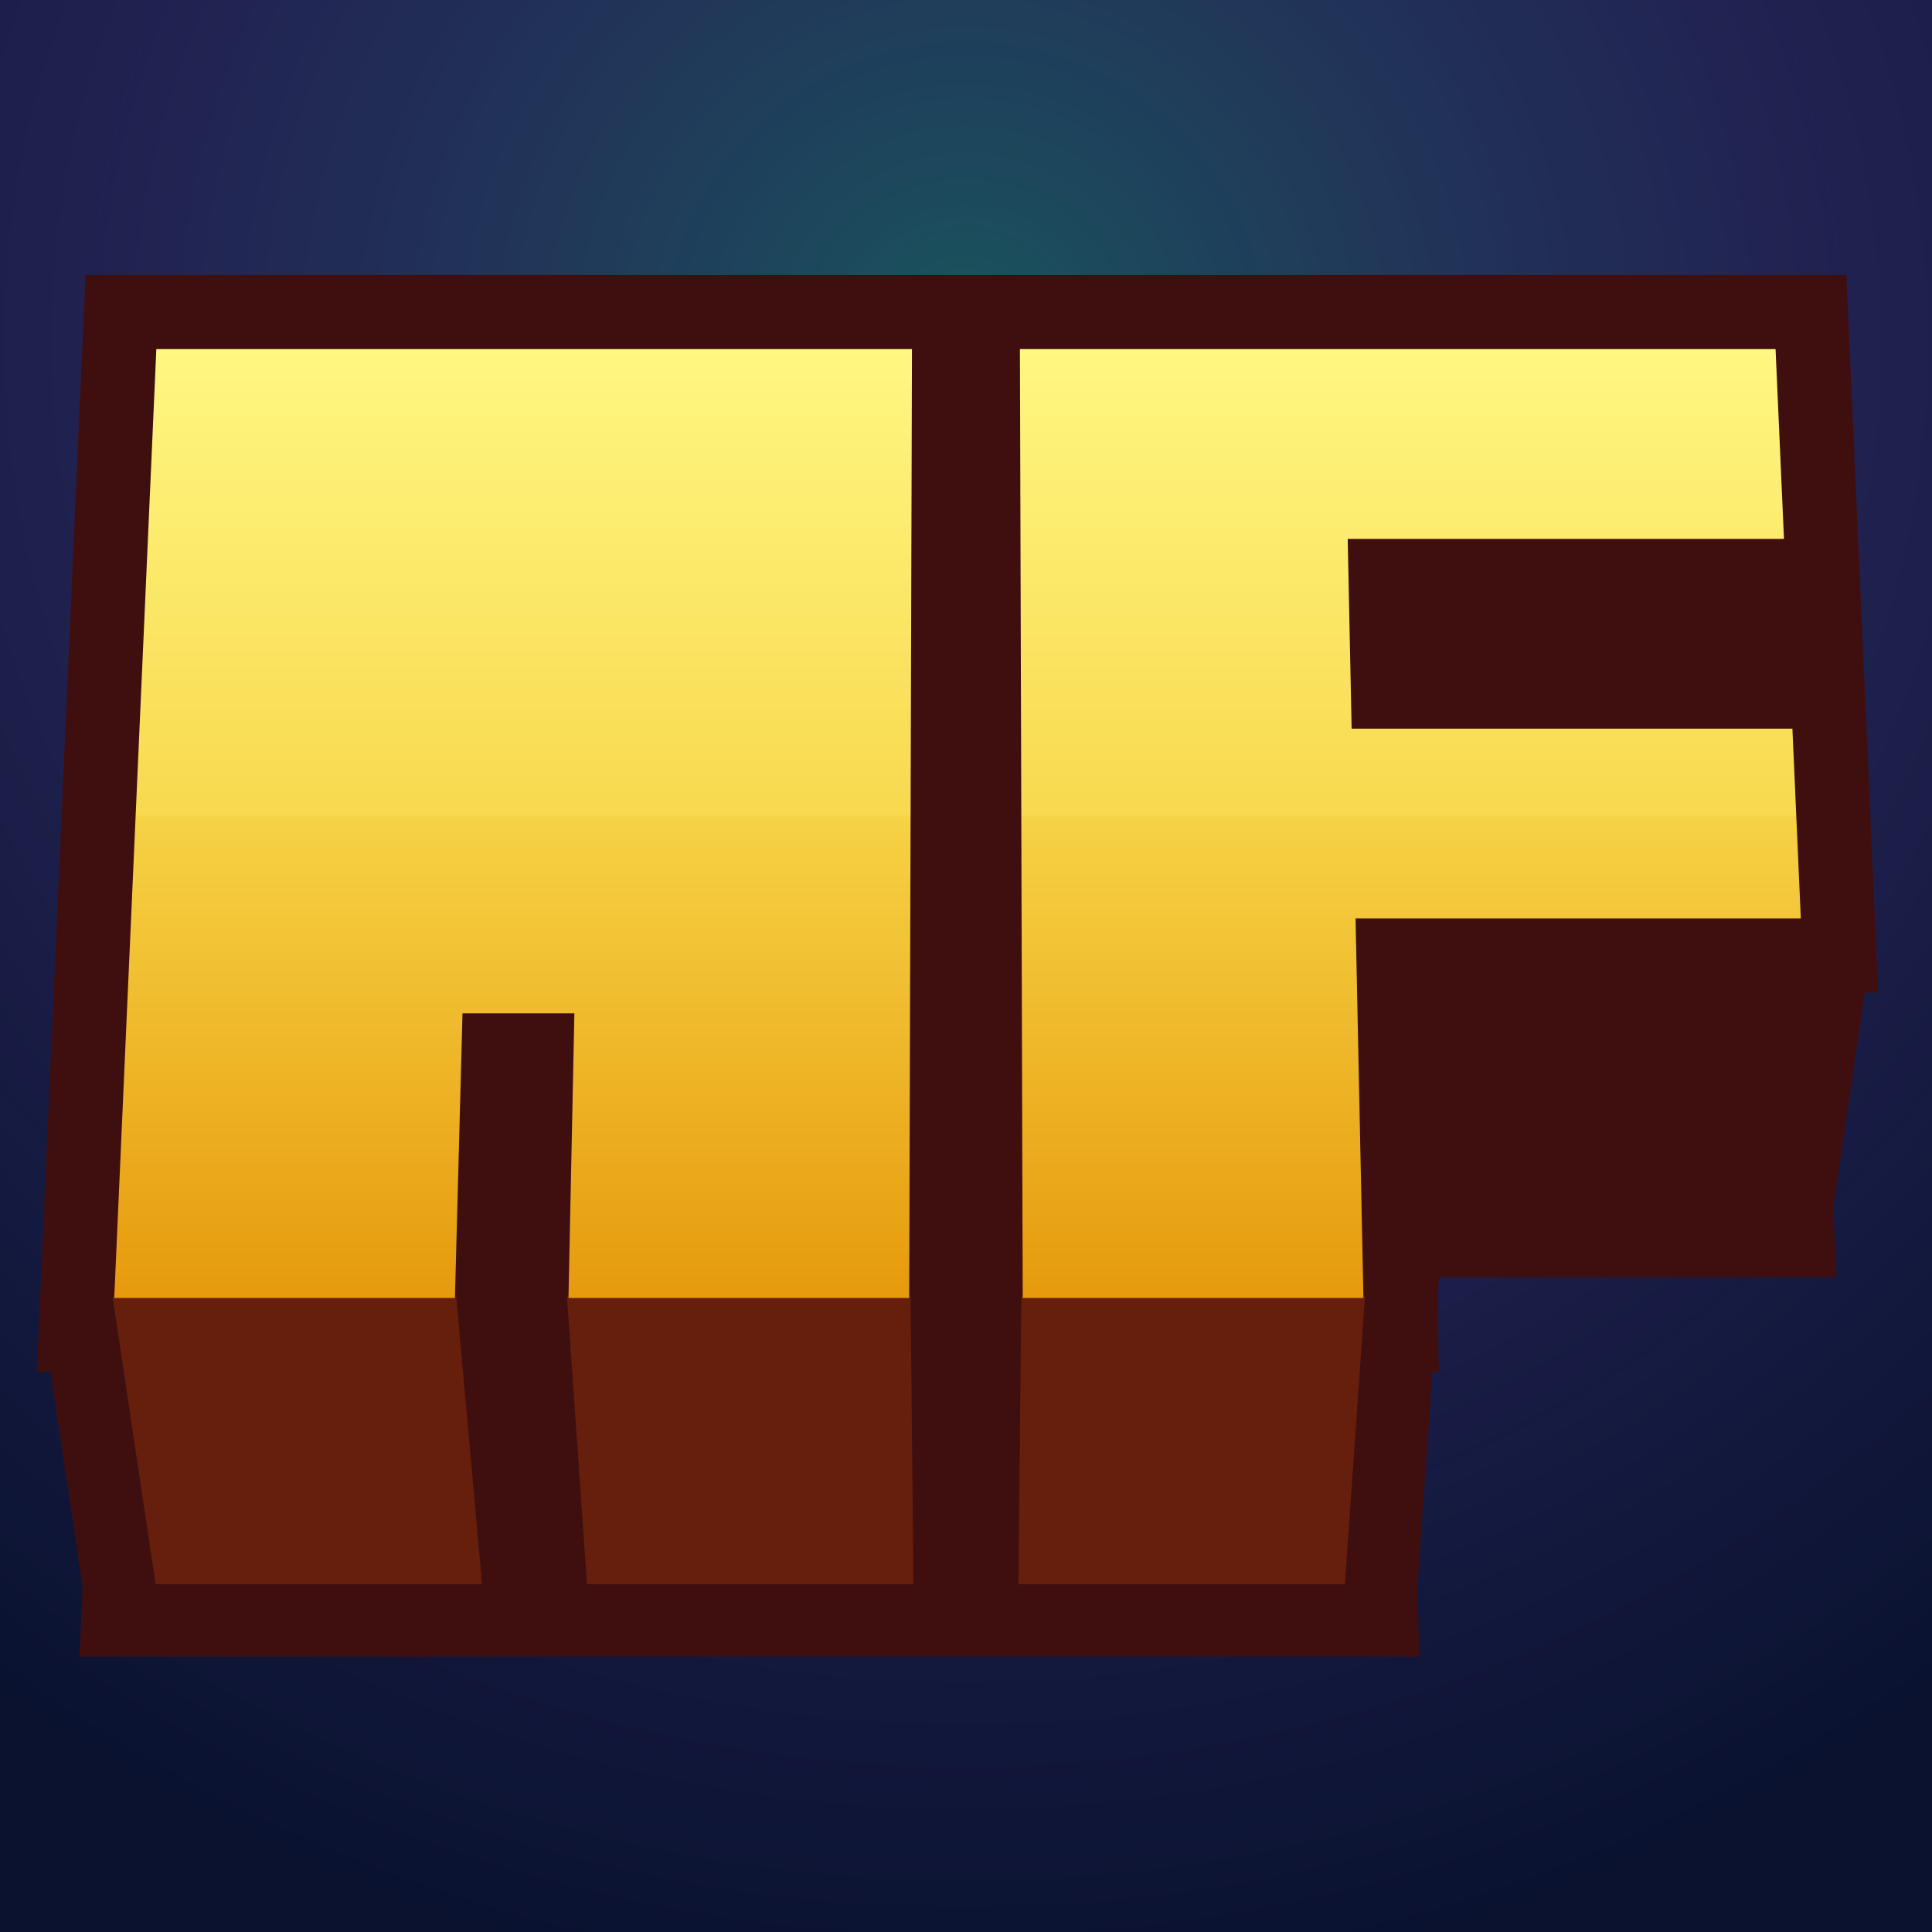
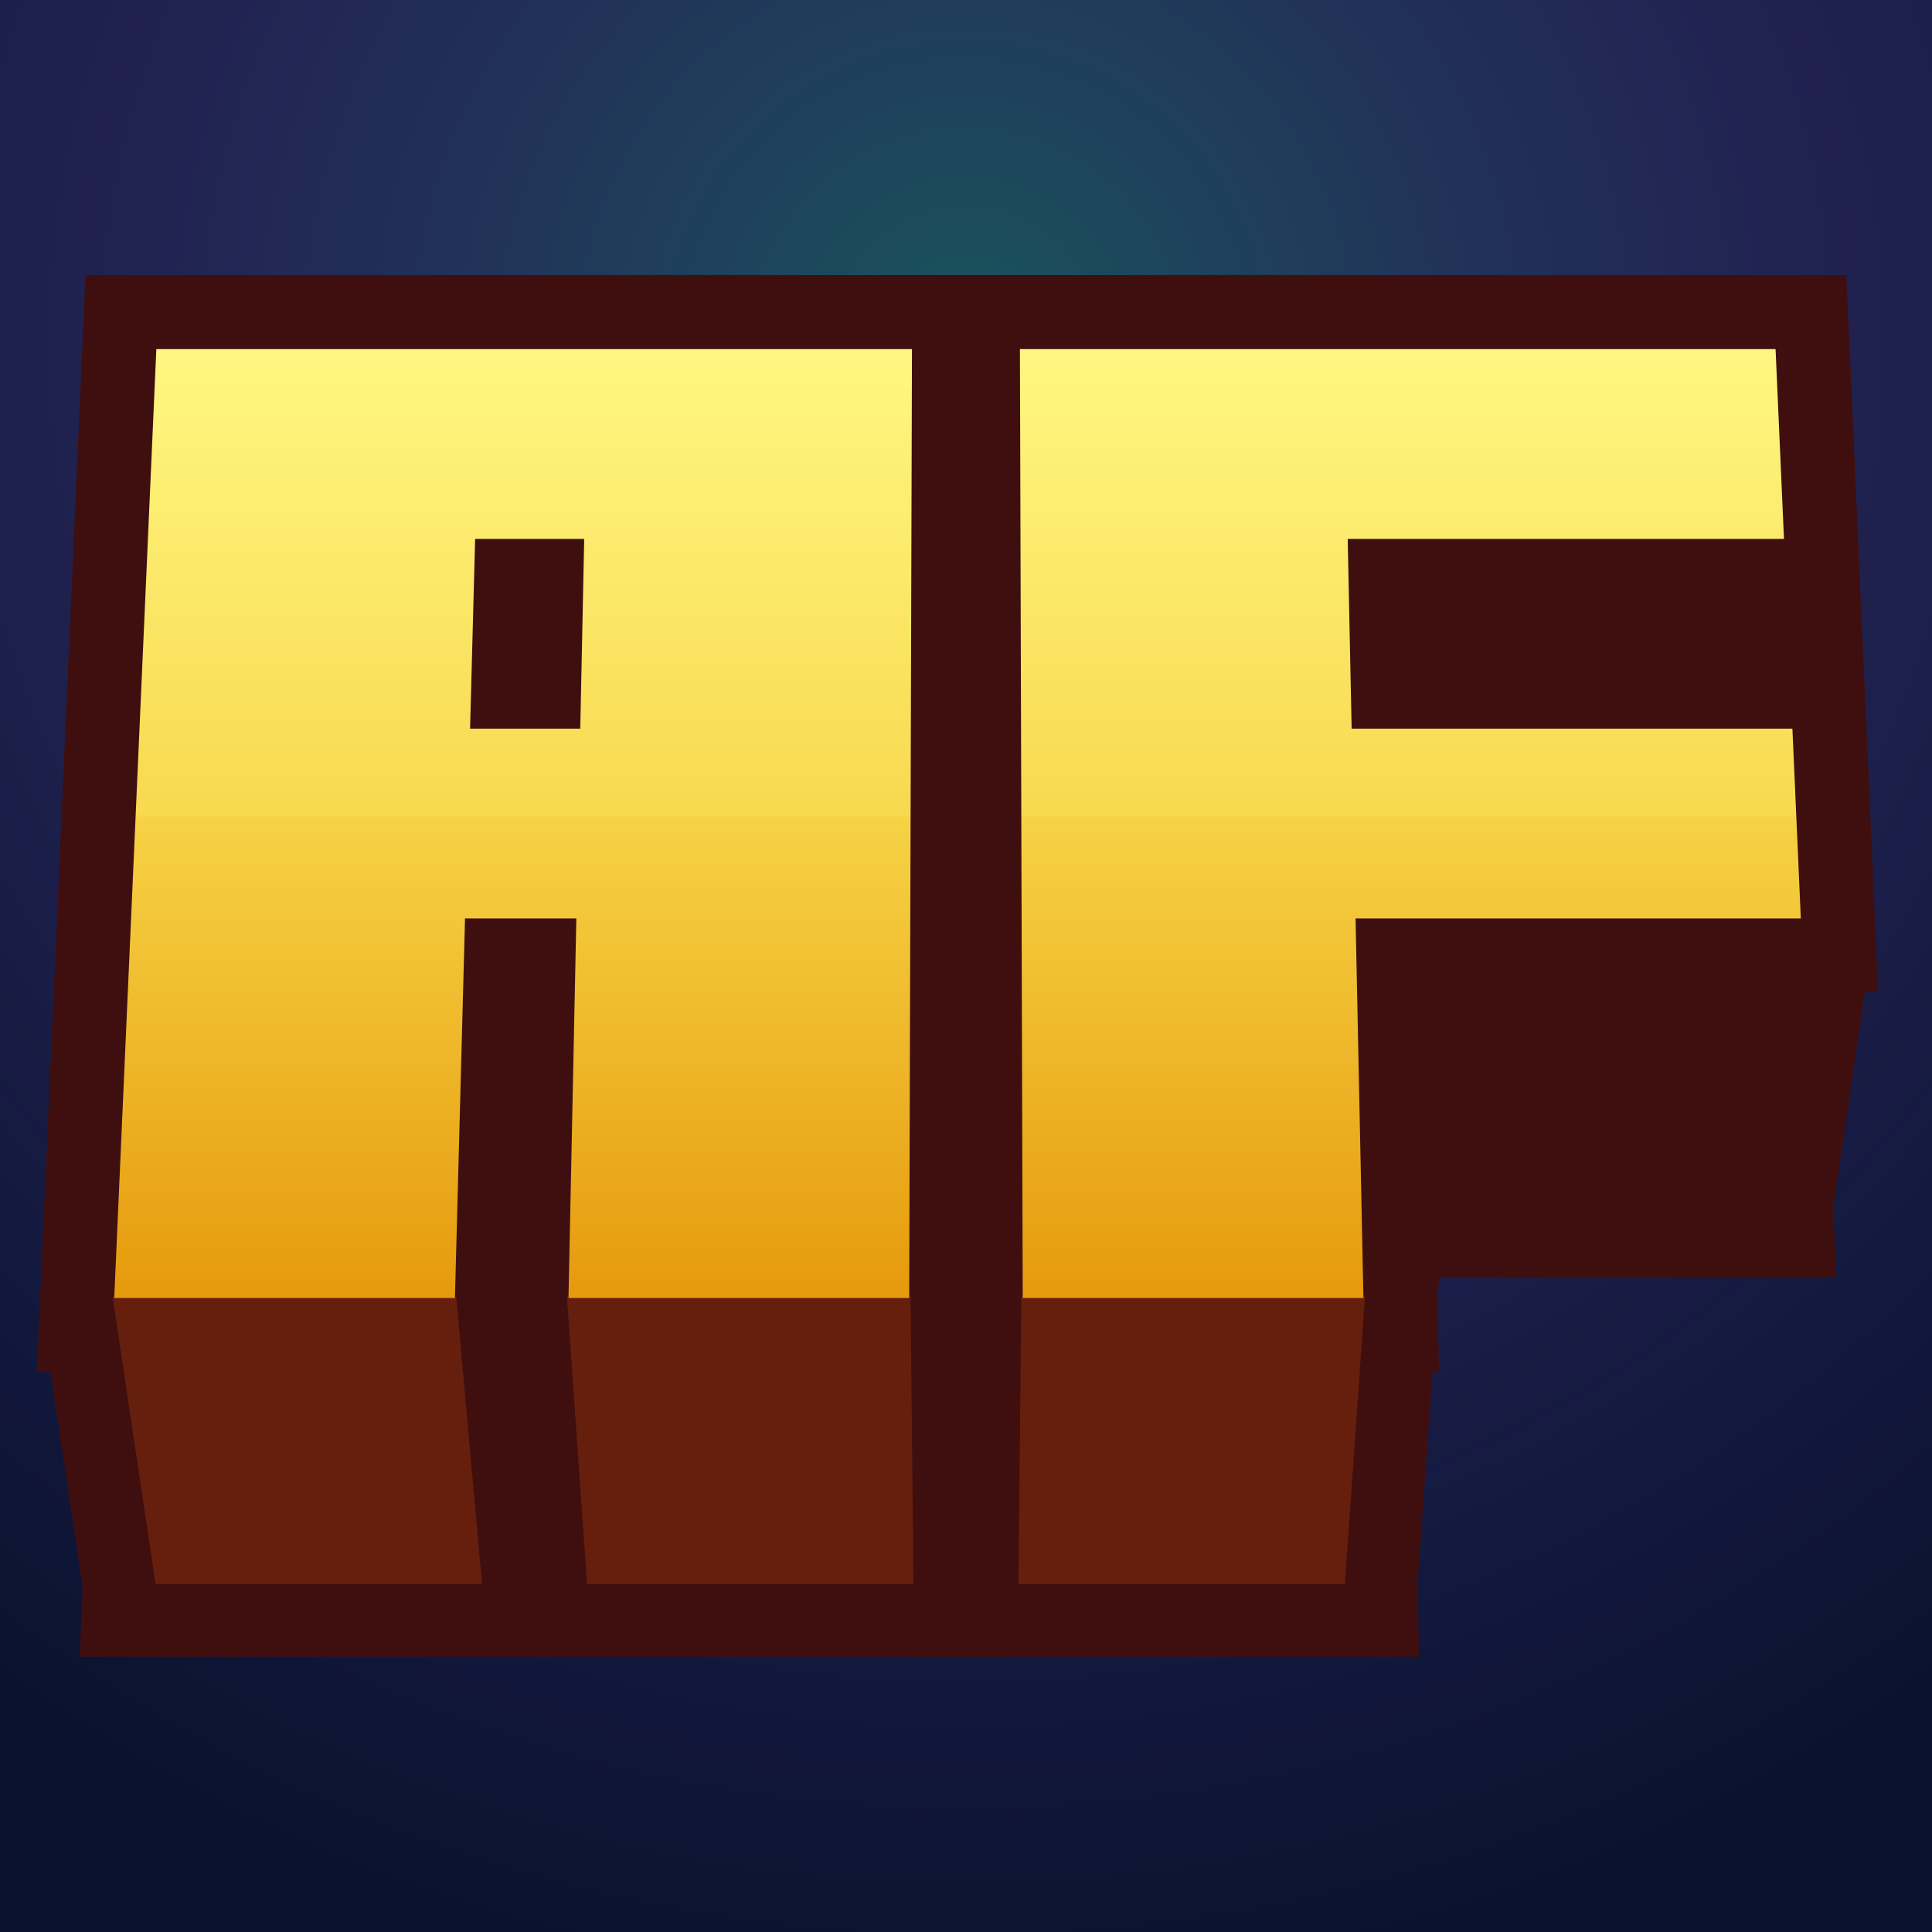
<svg xmlns="http://www.w3.org/2000/svg" width="64" height="64" viewBox="0 0 64 64">
  <defs>
    <clipPath id="airfields-themes-winter-server-icon-afclip">
      <rect width="64" height="64" rx="0" />
    </clipPath>
    <radialGradient id="airfields-themes-winter-server-icon-afglow" cx="0.5" cy="0.18" r="0.85">
      <stop offset="0" stop-color="#3CF2C6" stop-opacity="0.3" />
      <stop offset="0.5" stop-color="#9A7BFF" stop-opacity="0.16" />
      <stop offset="1" stop-color="#9A7BFF" stop-opacity="0" />
    </radialGradient>
  </defs>
  <g clip-path="url(#airfields-themes-winter-server-icon-afclip)">
    <rect width="64" height="64" fill="#0A1230" />
    <rect width="64" height="64" fill="url(#airfields-themes-winter-server-icon-afglow)" />
  </g>
  <g transform="translate(1.28 9.06) scale(0.05239)">
    <defs>
      <linearGradient id="airfields-themes-winter-server-icon-aficon-face" x1="0" y1="0" x2="0" y2="600" gradientUnits="userSpaceOnUse">
        <stop offset="0" stop-color="#FFF782" />
        <stop offset="0.49" stop-color="#F8D94F" />
        <stop offset="0.495" stop-color="#F6D244" />
        <stop offset="1" stop-color="#E69A0D" />
      </linearGradient>
    </defs>
    <g transform="translate(74.42 47.8)">
-       <path d="M0 0L477.79 0L476.02 600L260.6 600L264.33 420L193.59 420L188.8 600L-26.62 600ZM25.6 180L479.5 180L477.81 780L273.17 780L276.71 600L209.5 600L204.95 780L0.31 780ZM546.05 0L1023.84 0L1039.81 360L758.27 360L763.24 600L547.82 600ZM544.34 180L998.24 180L1013.42 540L745.95 540L750.67 780L546.03 780ZM0 0L477.79 0L479.5 180L25.6 180ZM479.5 180L477.81 780L476.02 600L477.79 0ZM477.81 780L273.17 780L260.6 600L476.02 600ZM260.6 600L264.33 420L276.71 600L273.17 780ZM276.71 600L209.5 600L193.59 420L264.33 420ZM209.5 600L204.95 780L188.8 600L193.59 420ZM204.95 780L0.31 780L-26.62 600L188.8 600ZM-26.62 600L0 0L25.6 180L0.31 780ZM546.05 0L1023.84 0L998.24 180L544.34 180ZM1023.84 0L1039.81 360L1013.42 540L998.24 180ZM1013.42 540L745.95 540L758.27 360L1039.81 360ZM758.27 360L763.24 600L750.67 780L745.95 540ZM750.67 780L546.03 780L547.82 600L763.24 600ZM546.03 780L544.34 180L546.05 0L547.82 600Z" fill="#3F0F0F" stroke="#3F0F0F" stroke-width="93.6" stroke-linejoin="miter" stroke-miterlimit="1.5" />
+       <path d="M0 0L477.79 0L476.02 600L260.6 600L265.57 360L195.18 360L188.8 600L-26.62 600ZM25.6 180L479.5 180L477.81 780L273.17 780L277.89 540L211.02 540L204.95 780L0.31 780ZM546.05 0L1023.84 0L1039.81 360L758.27 360L763.24 600L547.82 600ZM544.34 180L998.24 180L1013.42 540L745.95 540L750.67 780L546.03 780ZM0 0L477.79 0L479.5 180L25.6 180ZM479.5 180L477.81 780L476.02 600L477.79 0ZM477.81 780L273.17 780L260.6 600L476.02 600ZM260.6 600L265.57 360L277.89 540L273.17 780ZM277.89 540L211.02 540L195.18 360L265.57 360ZM211.02 540L204.95 780L188.8 600L195.18 360ZM204.95 780L0.31 780L-26.62 600L188.8 600ZM-26.62 600L0 0L25.6 180L0.31 780ZM546.05 0L1023.84 0L998.24 180L544.34 180ZM1023.84 0L1039.81 360L1013.42 540L998.24 180ZM1013.42 540L745.95 540L758.27 360L1039.81 360ZM758.27 360L763.24 600L750.67 780L745.95 540ZM750.67 780L546.03 780L547.82 600L763.24 600ZM546.03 780L544.34 180L546.05 0L547.82 600Z" fill="#3F0F0F" stroke="#3F0F0F" stroke-width="93.6" stroke-linejoin="miter" stroke-miterlimit="1.5" />
      <path d="M476.02 600L260.6 600L273.17 780L477.81 780ZM188.8 600L-26.62 600L0.31 780L204.95 780ZM763.24 600L547.82 600L546.03 780L750.67 780Z" fill="#661F0D" stroke="#661F0D" stroke-width="1.8" />
-       <path d="M0 0L477.79 0L476.02 600L260.6 600L264.33 420L193.59 420L188.8 600L-26.62 600ZM546.05 0L1023.84 0L1029.16 120L753.3 120L755.79 240L1034.49 240L1039.81 360L758.27 360L763.24 600L547.82 600Z" fill="url(#airfields-themes-winter-server-icon-aficon-face)" fill-rule="evenodd" />
+       <path d="M0 0L477.79 0L476.02 600L260.6 600L265.57 360L195.18 360L188.8 600L-26.62 600ZM198.38 240L268.05 240L270.54 120L201.57 120ZM546.05 0L1023.84 0L1029.16 120L753.3 120L755.79 240L1034.49 240L1039.81 360L758.27 360L763.24 600L547.82 600Z" fill="url(#airfields-themes-winter-server-icon-aficon-face)" fill-rule="evenodd" />
    </g>
  </g>
</svg>
